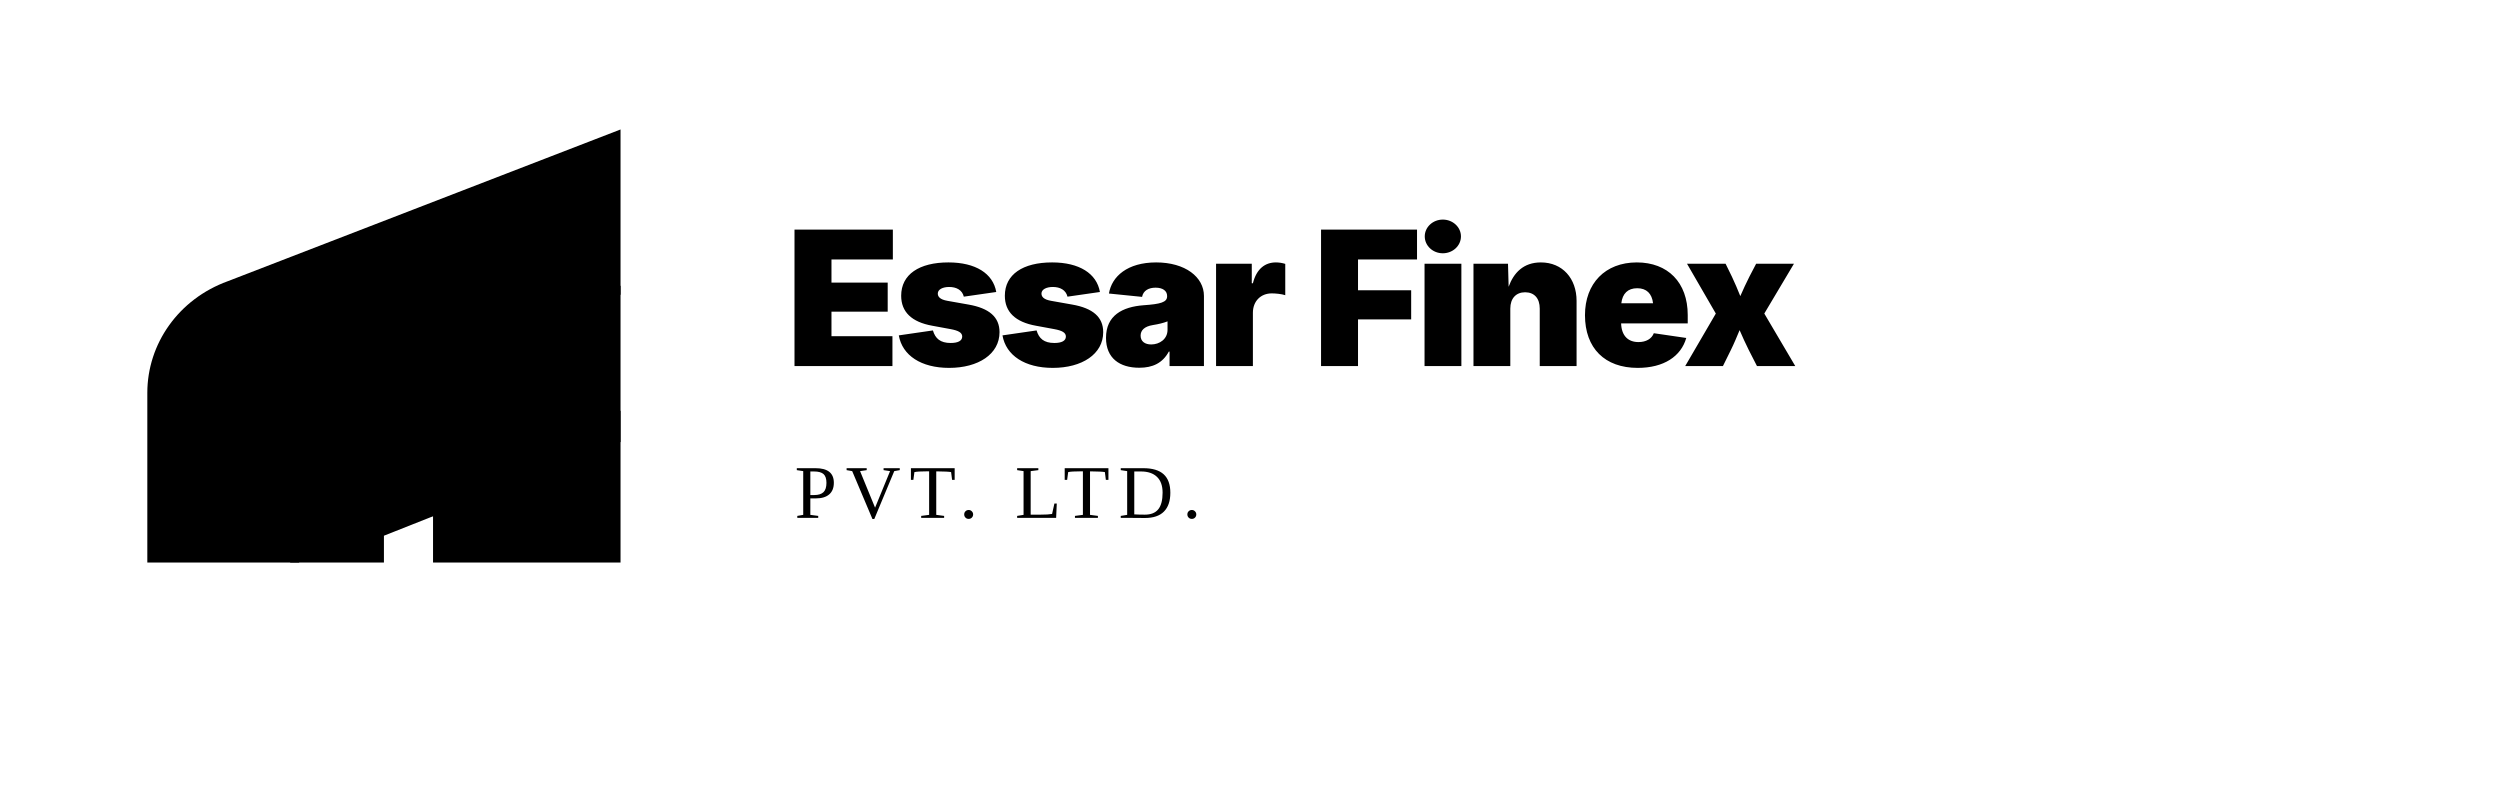
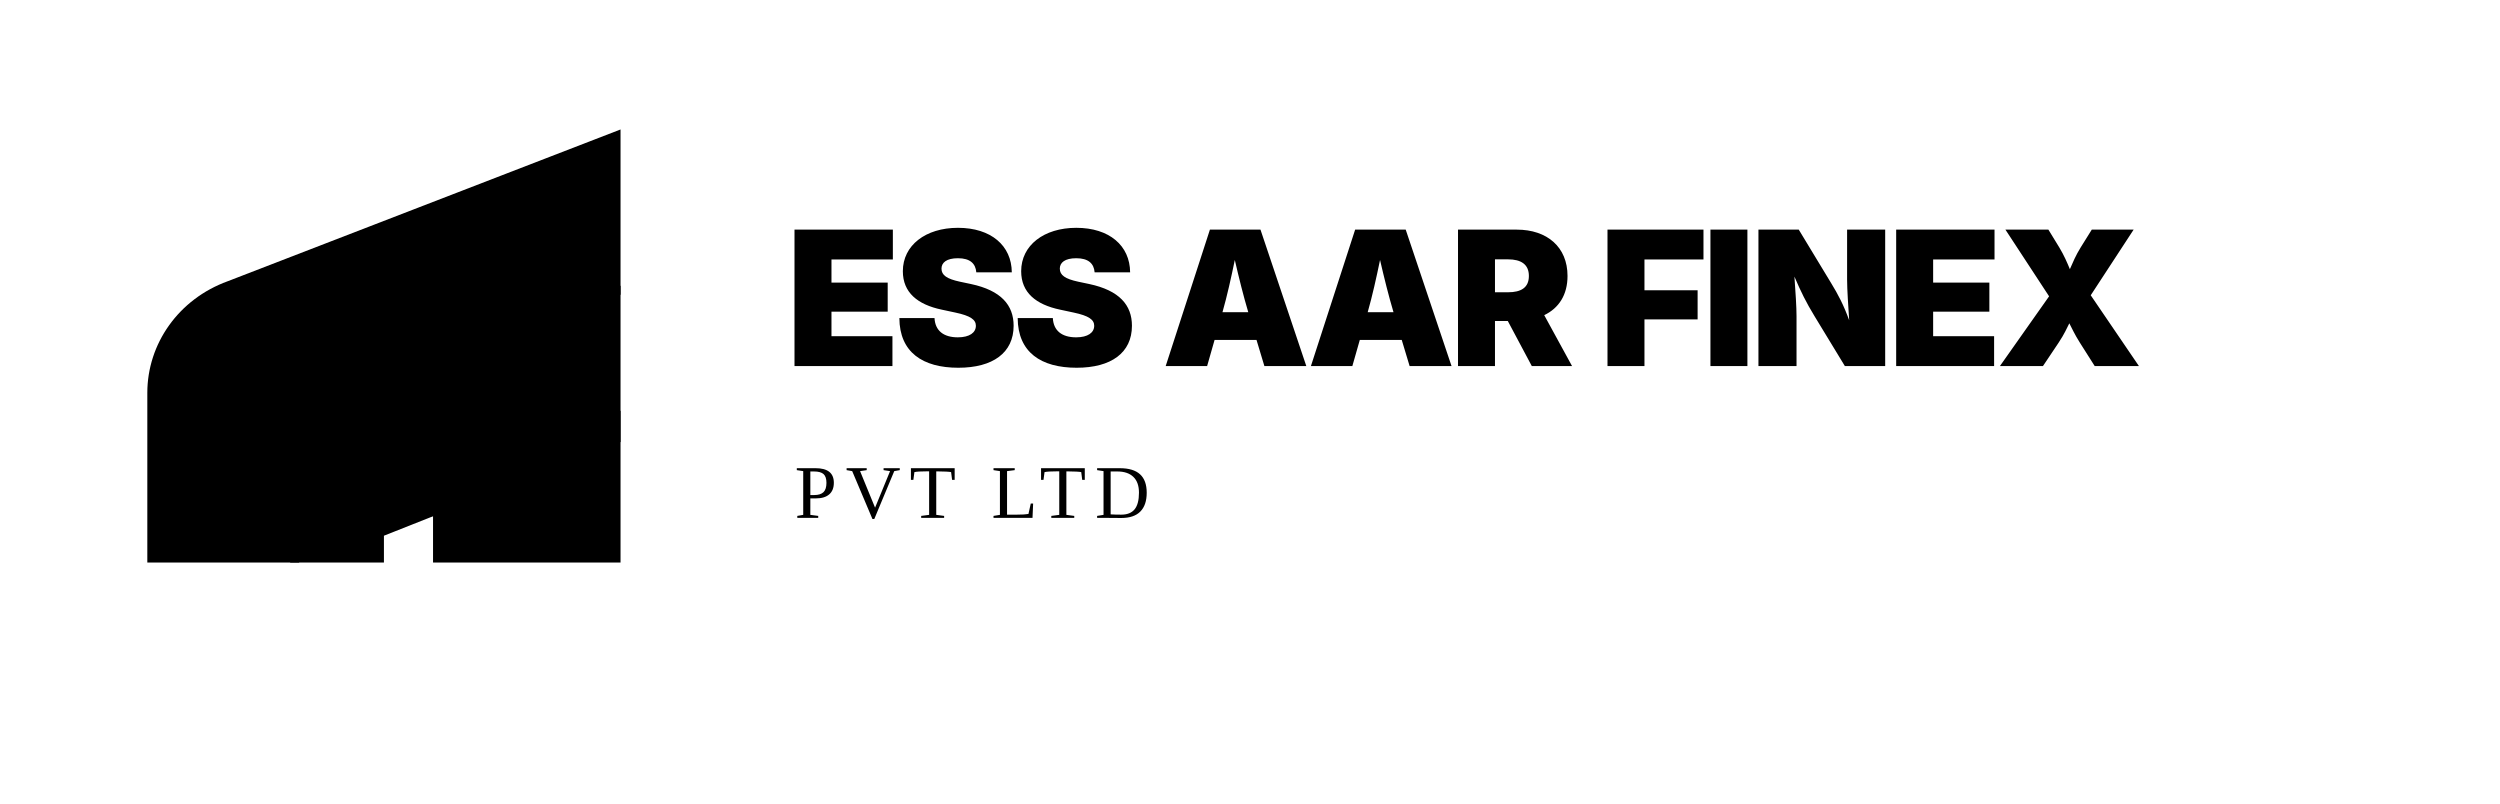
<svg xmlns="http://www.w3.org/2000/svg" viewBox="0 0 560 180">
  <path d="M33 126V88c0-11 7-21 18-25l88-34v37l-72 28v32H33Z" />
  <path d="M65 126V93l74-29v35l-53 21v6H65Z" />
  <path d="M97 126v-17l42-17v34H97Z" />
-   <text x="176" y="82" font-family="Inter, Arial, sans-serif" font-weight="850" letter-spacing="-0.035em" font-size="42">Essar Finex</text>
-   <text x="178" y="116" font-size="17" letter-spacing="2">PVT. LTD.</text>
+   <text x="176" y="82" font-family="Inter, Arial, sans-serif" font-weight="850" letter-spacing="-0.035em" font-size="42">ESS AAR FINEX</text>
+   <text x="178" y="116" font-size="17" letter-spacing="2">PVT LTD</text>
</svg>
